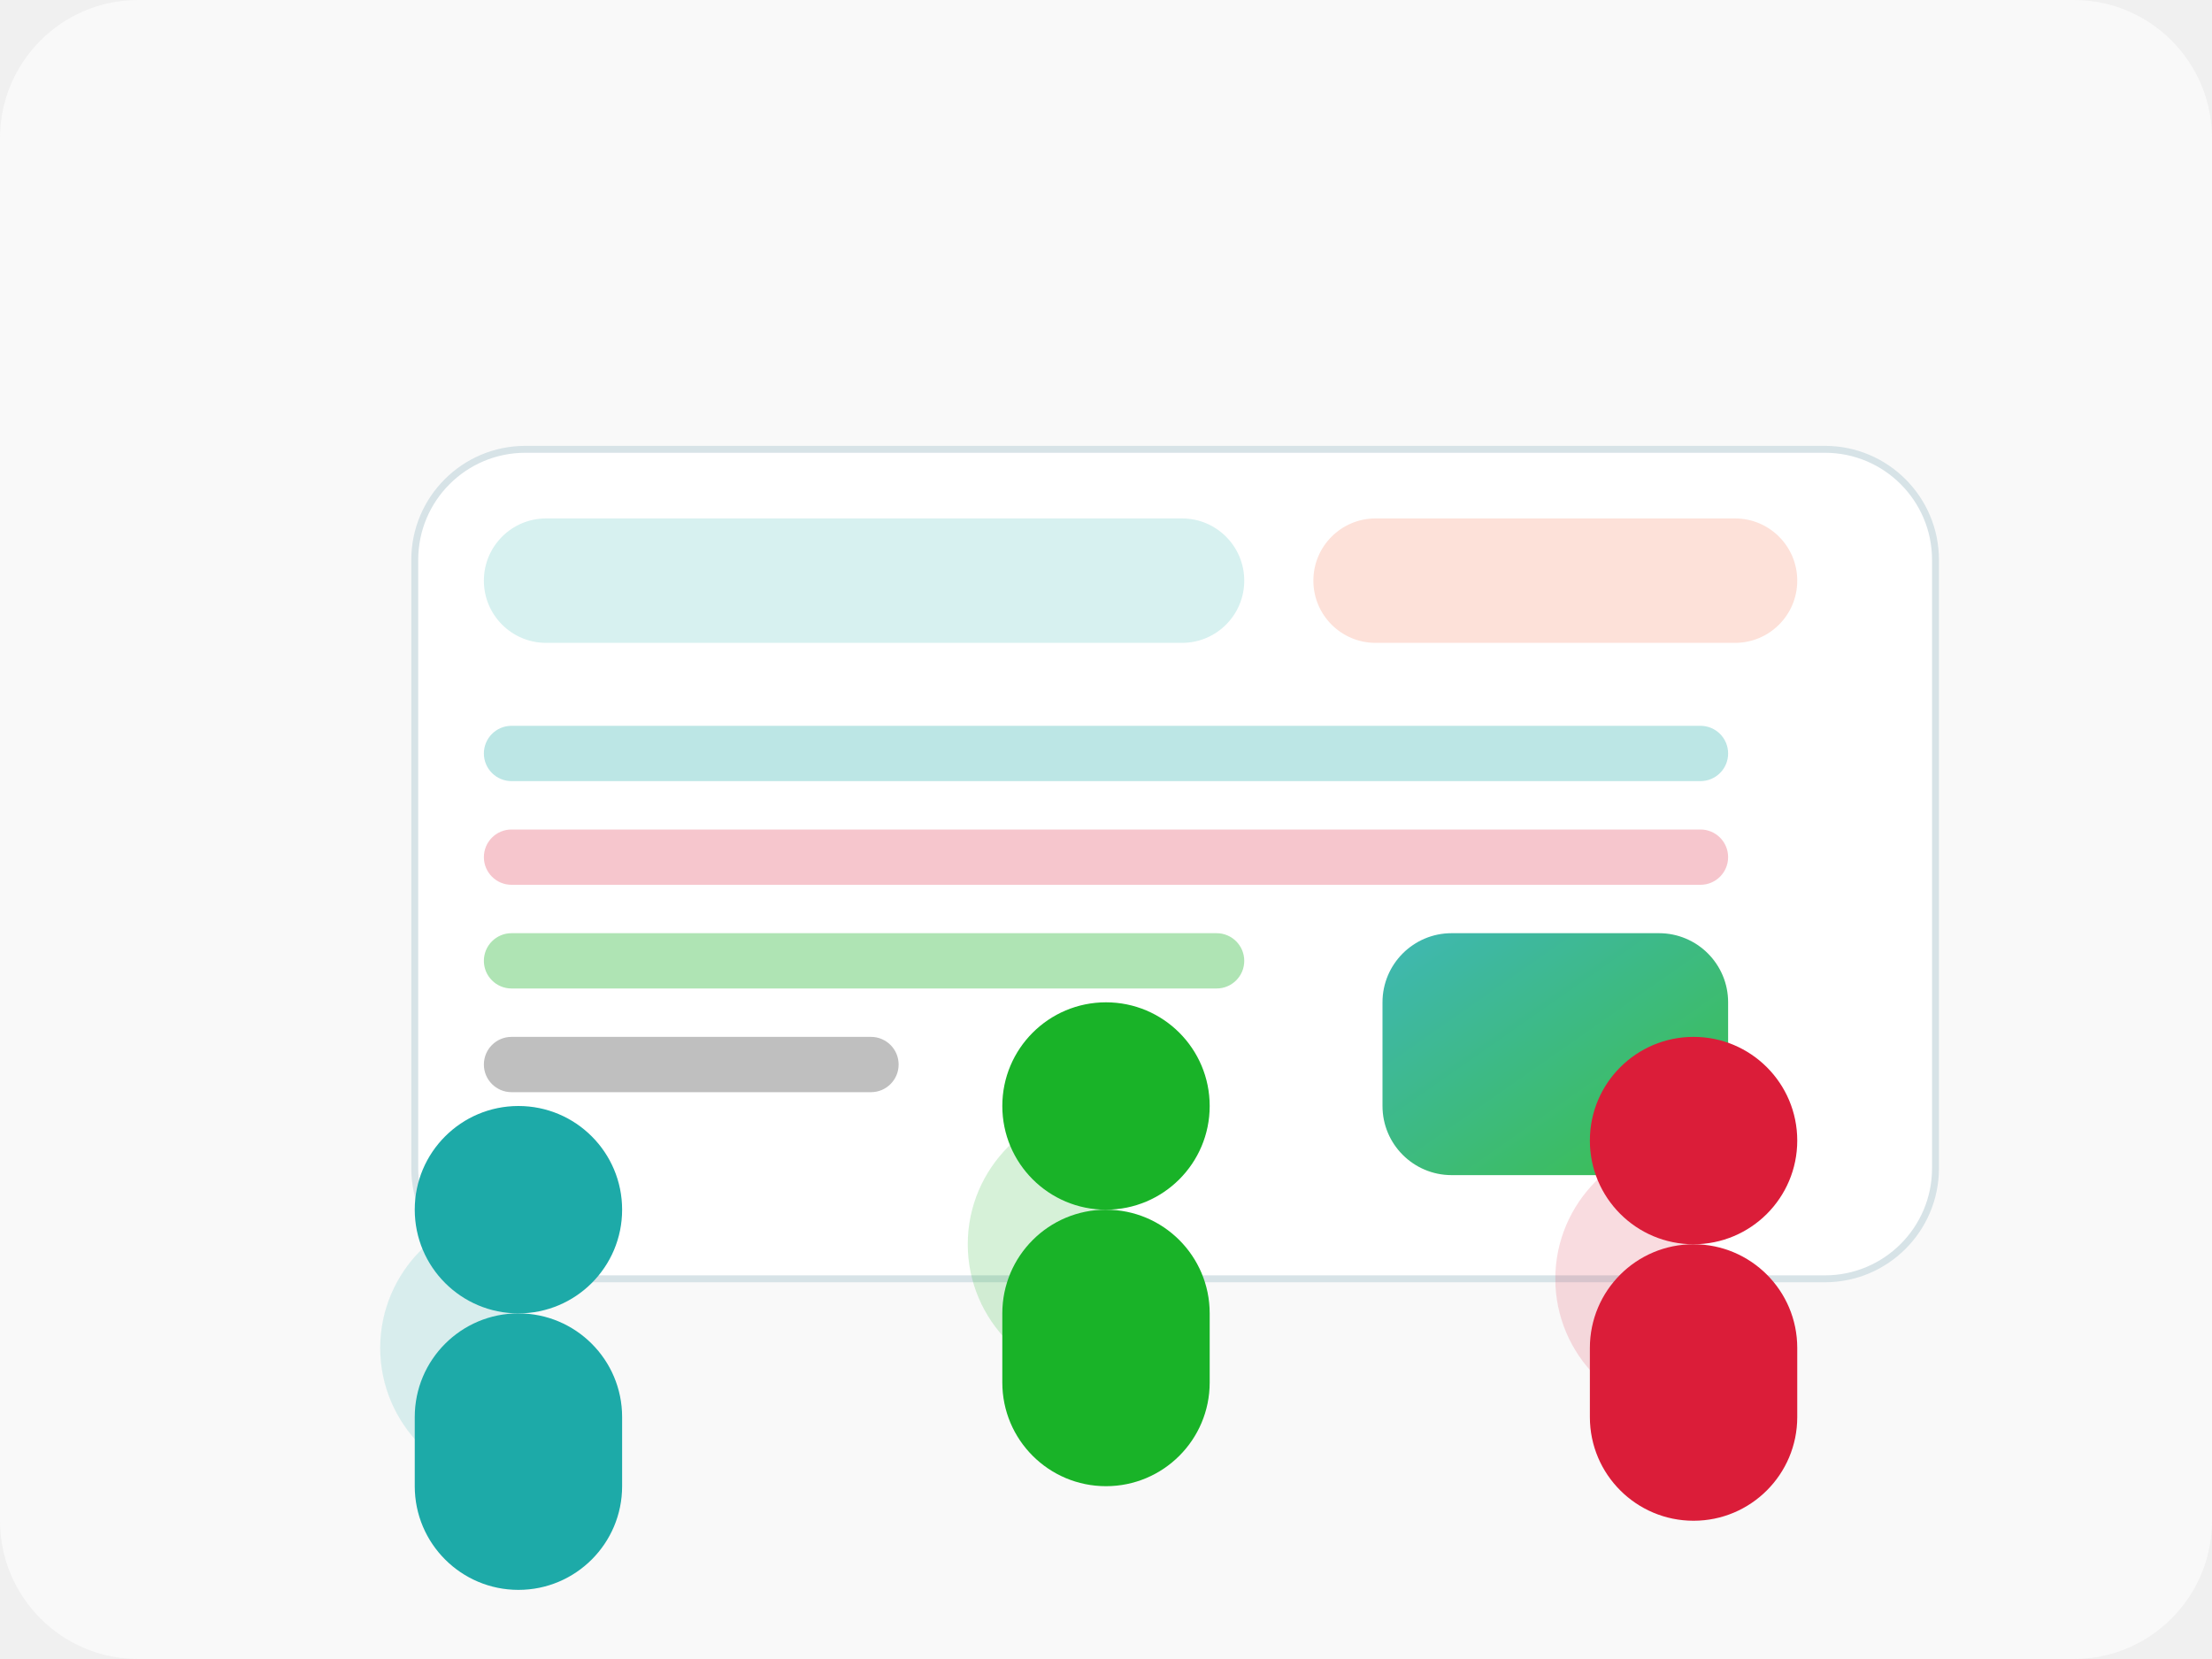
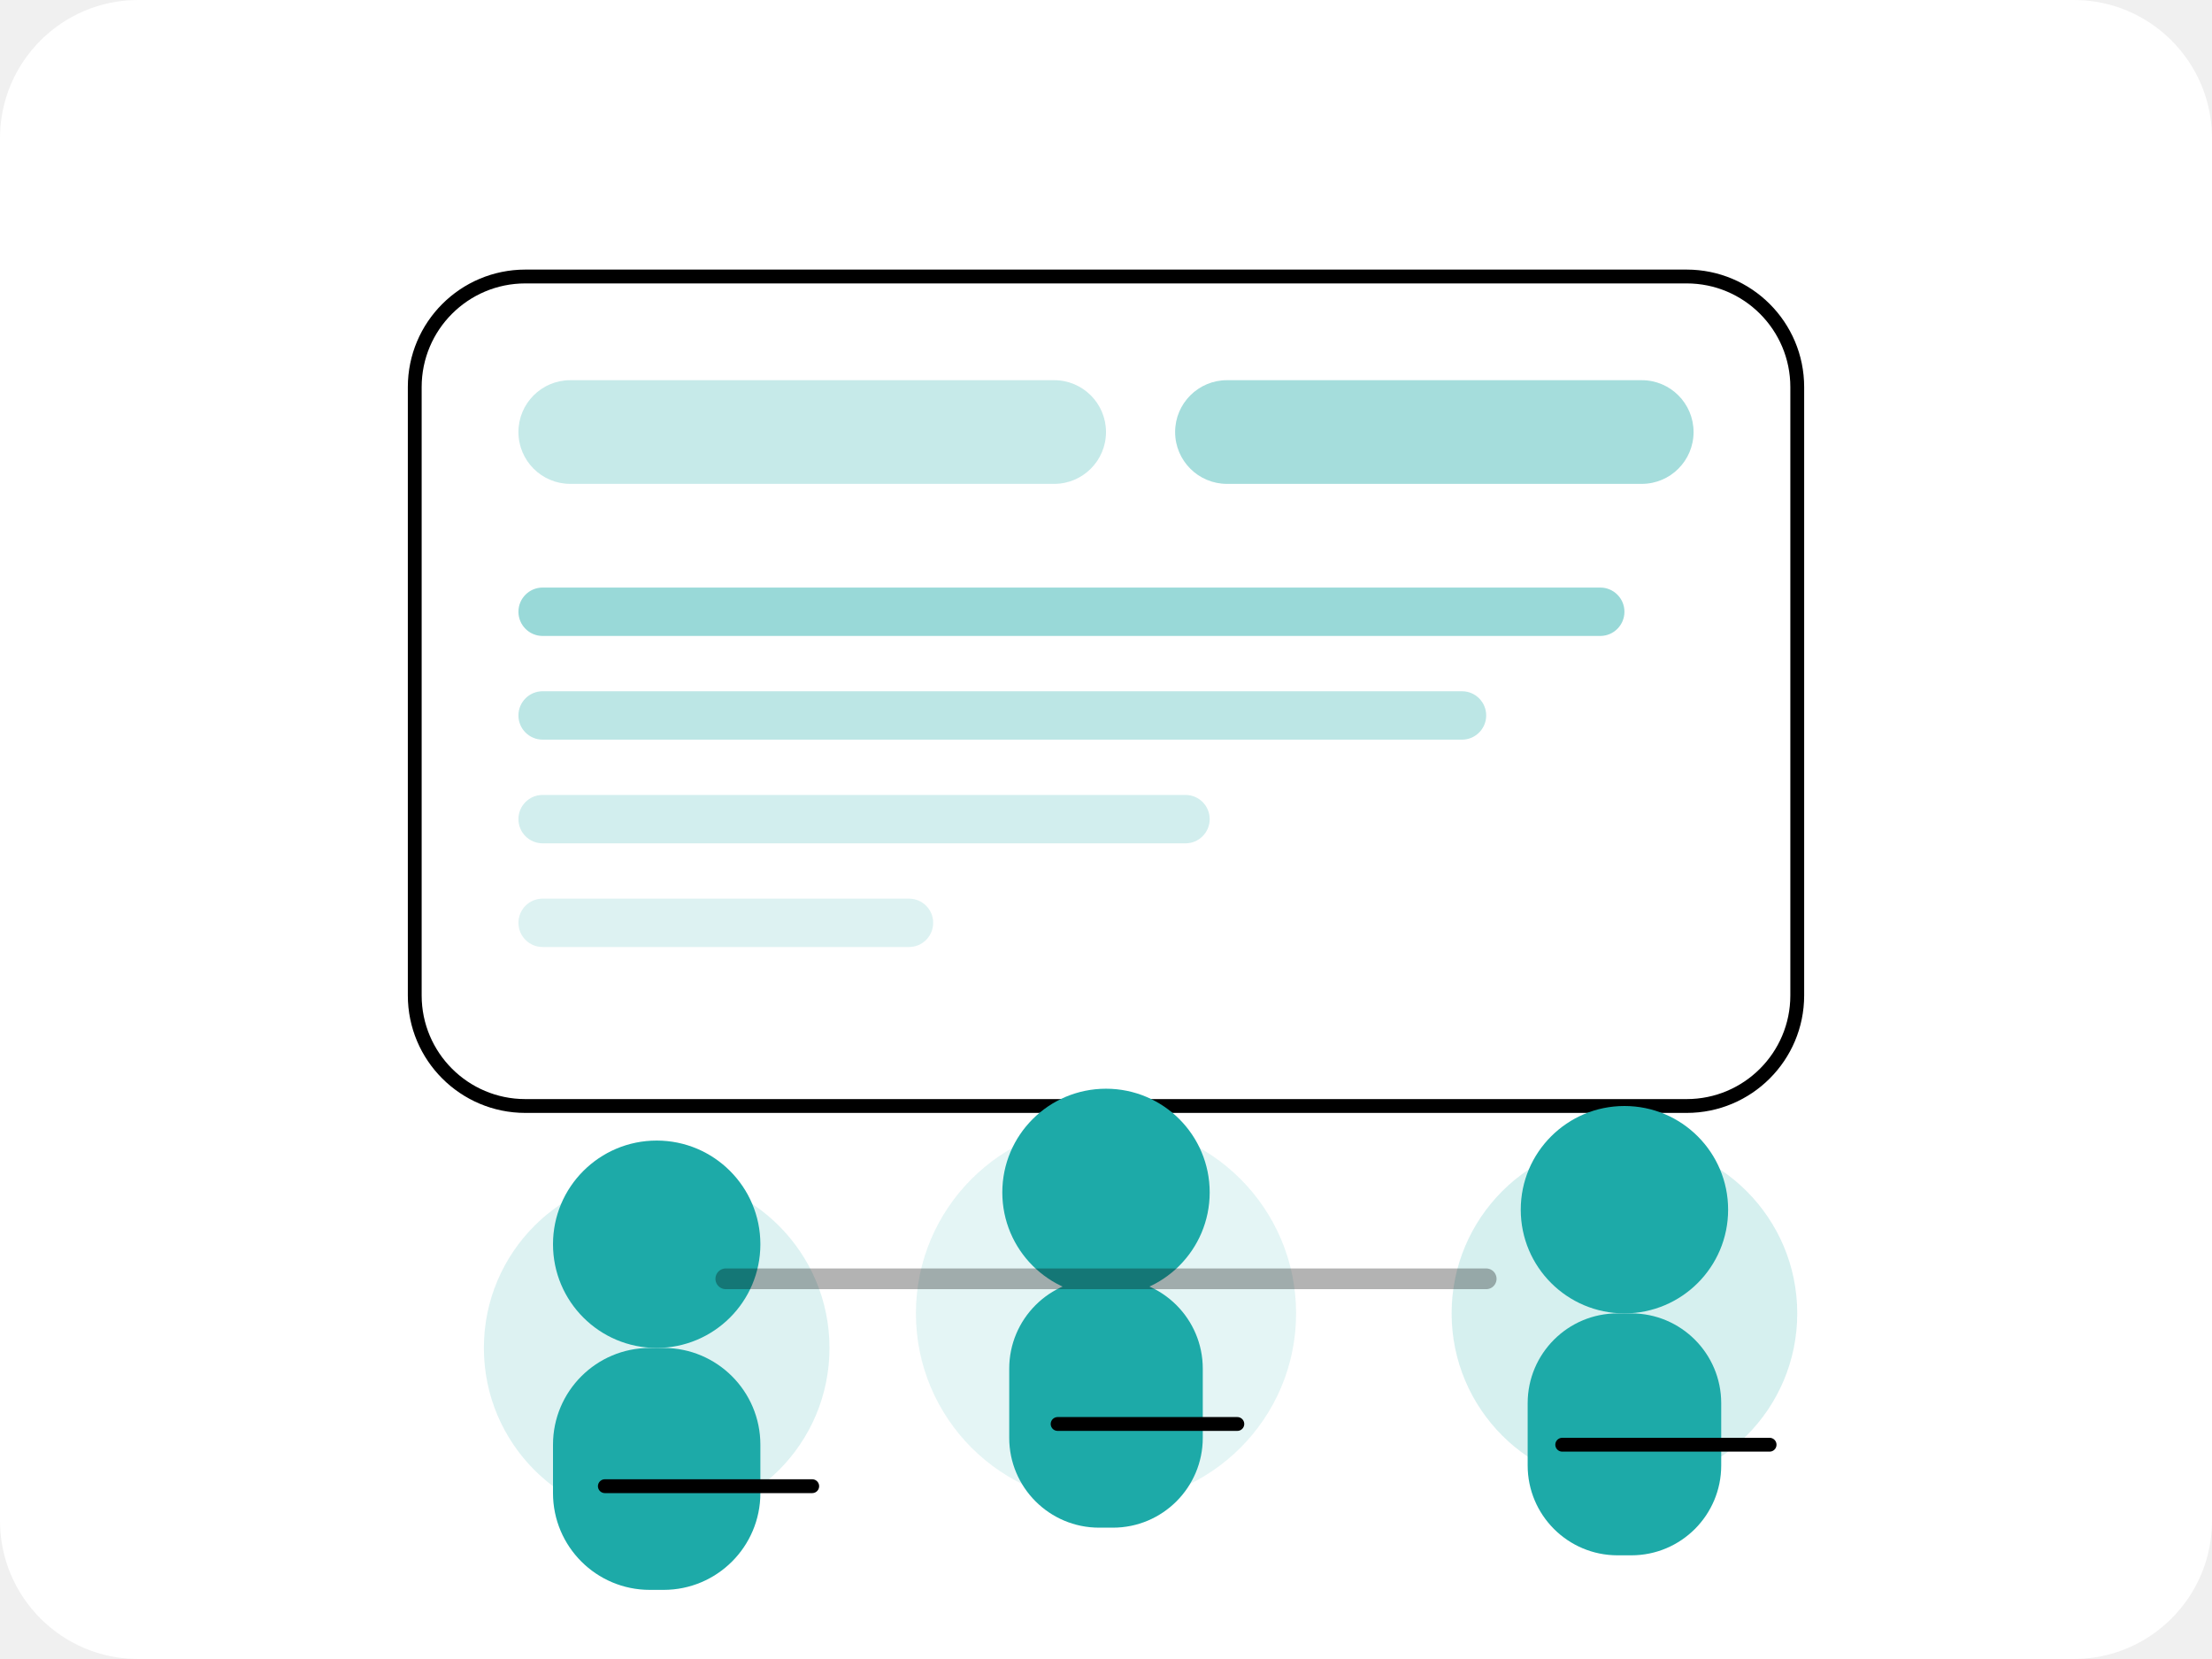
<svg xmlns="http://www.w3.org/2000/svg" width="640" height="480" viewBox="0 0 640 480" role="img" aria-labelledby="title desc">
-   <defs>
-     <linearGradient id="panel" x1="0%" y1="0%" x2="100%" y2="100%">
-       <stop offset="0%" stop-color="#1daaa8" />
-       <stop offset="100%" stop-color="#19b328" />
-     </linearGradient>
-     <linearGradient id="accent" x1="0%" y1="0%" x2="100%" y2="0%">
-       <stop offset="0%" stop-color="#db1d39" />
-       <stop offset="100%" stop-color="#1daaa8" />
-     </linearGradient>
-   </defs>
-   <rect width="640" height="480" rx="40" fill="#f9f9f9" />
-   <g transform="translate(80 60)">
-     <rect x="40" y="70" width="440" height="240" rx="32" fill="white" stroke="#d7e3e7" stroke-width="2" />
-     <rect x="60" y="90" width="220" height="36" rx="18" fill="#d7f1f0" />
-     <rect x="300" y="90" width="140" height="36" rx="18" fill="#fde1d9" />
-     <rect x="60" y="150" width="360" height="16" rx="8" fill="#1daaa8" opacity="0.3" />
-     <rect x="60" y="180" width="360" height="16" rx="8" fill="#db1d39" opacity="0.25" />
-     <rect x="60" y="210" width="220" height="16" rx="8" fill="#19b328" opacity="0.35" />
-     <rect x="60" y="240" width="120" height="16" rx="8" fill="#000000" opacity="0.25" />
-     <rect x="320" y="210" width="100" height="70" rx="20" fill="url(#panel)" opacity="0.85" />
+   <rect width="640" height="480" rx="40" fill="#ffffff" />
+   <rect x="120" y="80" width="400" height="240" rx="32" fill="#ffffff" stroke="#000000" stroke-width="4" />
+   <rect x="150" y="110" width="170" height="30" rx="15" fill="#1daaa8" opacity="0.25" />
+   <rect x="340" y="110" width="150" height="30" rx="15" fill="#1daaa8" opacity="0.4" />
+   <rect x="150" y="170" width="320" height="14" rx="7" fill="#1daaa8" opacity="0.45" />
+   <rect x="150" y="200" width="280" height="14" rx="7" fill="#1daaa8" opacity="0.3" />
+   <rect x="150" y="230" width="200" height="14" rx="7" fill="#1daaa8" opacity="0.2" />
+   <rect x="150" y="260" width="120" height="14" rx="7" fill="#1daaa8" opacity="0.15" />
+   <g transform="translate(120 320)">
+     <circle cx="70" cy="70" r="50" fill="#1daaa8" opacity="0.15" />
+     <circle cx="70" cy="40" r="30" fill="#1daaa8" />
+     <rect x="40" y="70" width="60" height="70" rx="28" fill="#1daaa8" />
+     <path d="M55 110h60" stroke="#000000" stroke-width="4" stroke-linecap="round" />
  </g>
-   <g transform="translate(90 310)">
-     <path d="M60 120c-22 0-40-18-40-40s18-40 40-40" fill="#1daaa8" opacity="0.15" />
-     <circle cx="60" cy="40" r="30" fill="#1daaa8" />
-     <rect x="30" y="70" width="60" height="80" rx="30" fill="#1daaa8" />
+   <g transform="translate(260 300)">
+     <circle cx="60" cy="80" r="55" fill="#1daaa8" opacity="0.12" />
+     <circle cx="60" cy="45" r="30" fill="#1daaa8" />
+     <rect x="32" y="70" width="56" height="72" rx="26" fill="#1daaa8" />
+     <path d="M46 112h52" stroke="#000000" stroke-width="4" stroke-linecap="round" />
  </g>
-   <g transform="translate(260 280)">
-     <path d="M60 120c-22 0-40-18-40-40s18-40 40-40" fill="#19b328" opacity="0.18" />
-     <circle cx="60" cy="40" r="30" fill="#19b328" />
-     <rect x="30" y="70" width="60" height="80" rx="30" fill="#19b328" />
+   <g transform="translate(400 310)">
+     <circle cx="70" cy="70" r="50" fill="#1daaa8" opacity="0.18" />
+     <circle cx="70" cy="40" r="30" fill="#1daaa8" />
+     <rect x="42" y="70" width="56" height="70" rx="26" fill="#1daaa8" />
+     <path d="M52 108h60" stroke="#000000" stroke-width="4" stroke-linecap="round" />
  </g>
-   <g transform="translate(430 290)">
-     <path d="M60 120c-22 0-40-18-40-40s18-40 40-40" fill="#db1d39" opacity="0.16" />
-     <circle cx="60" cy="40" r="30" fill="#db1d39" />
-     <rect x="30" y="70" width="60" height="80" rx="30" fill="#db1d39" />
-   </g>
-   <path d="M220 380h200" stroke="url(#accent)" stroke-width="8" stroke-linecap="round" opacity="0.6" />
+   <path d="M210 370h220" stroke="#000000" stroke-width="6" stroke-linecap="round" opacity="0.3" />
</svg>
